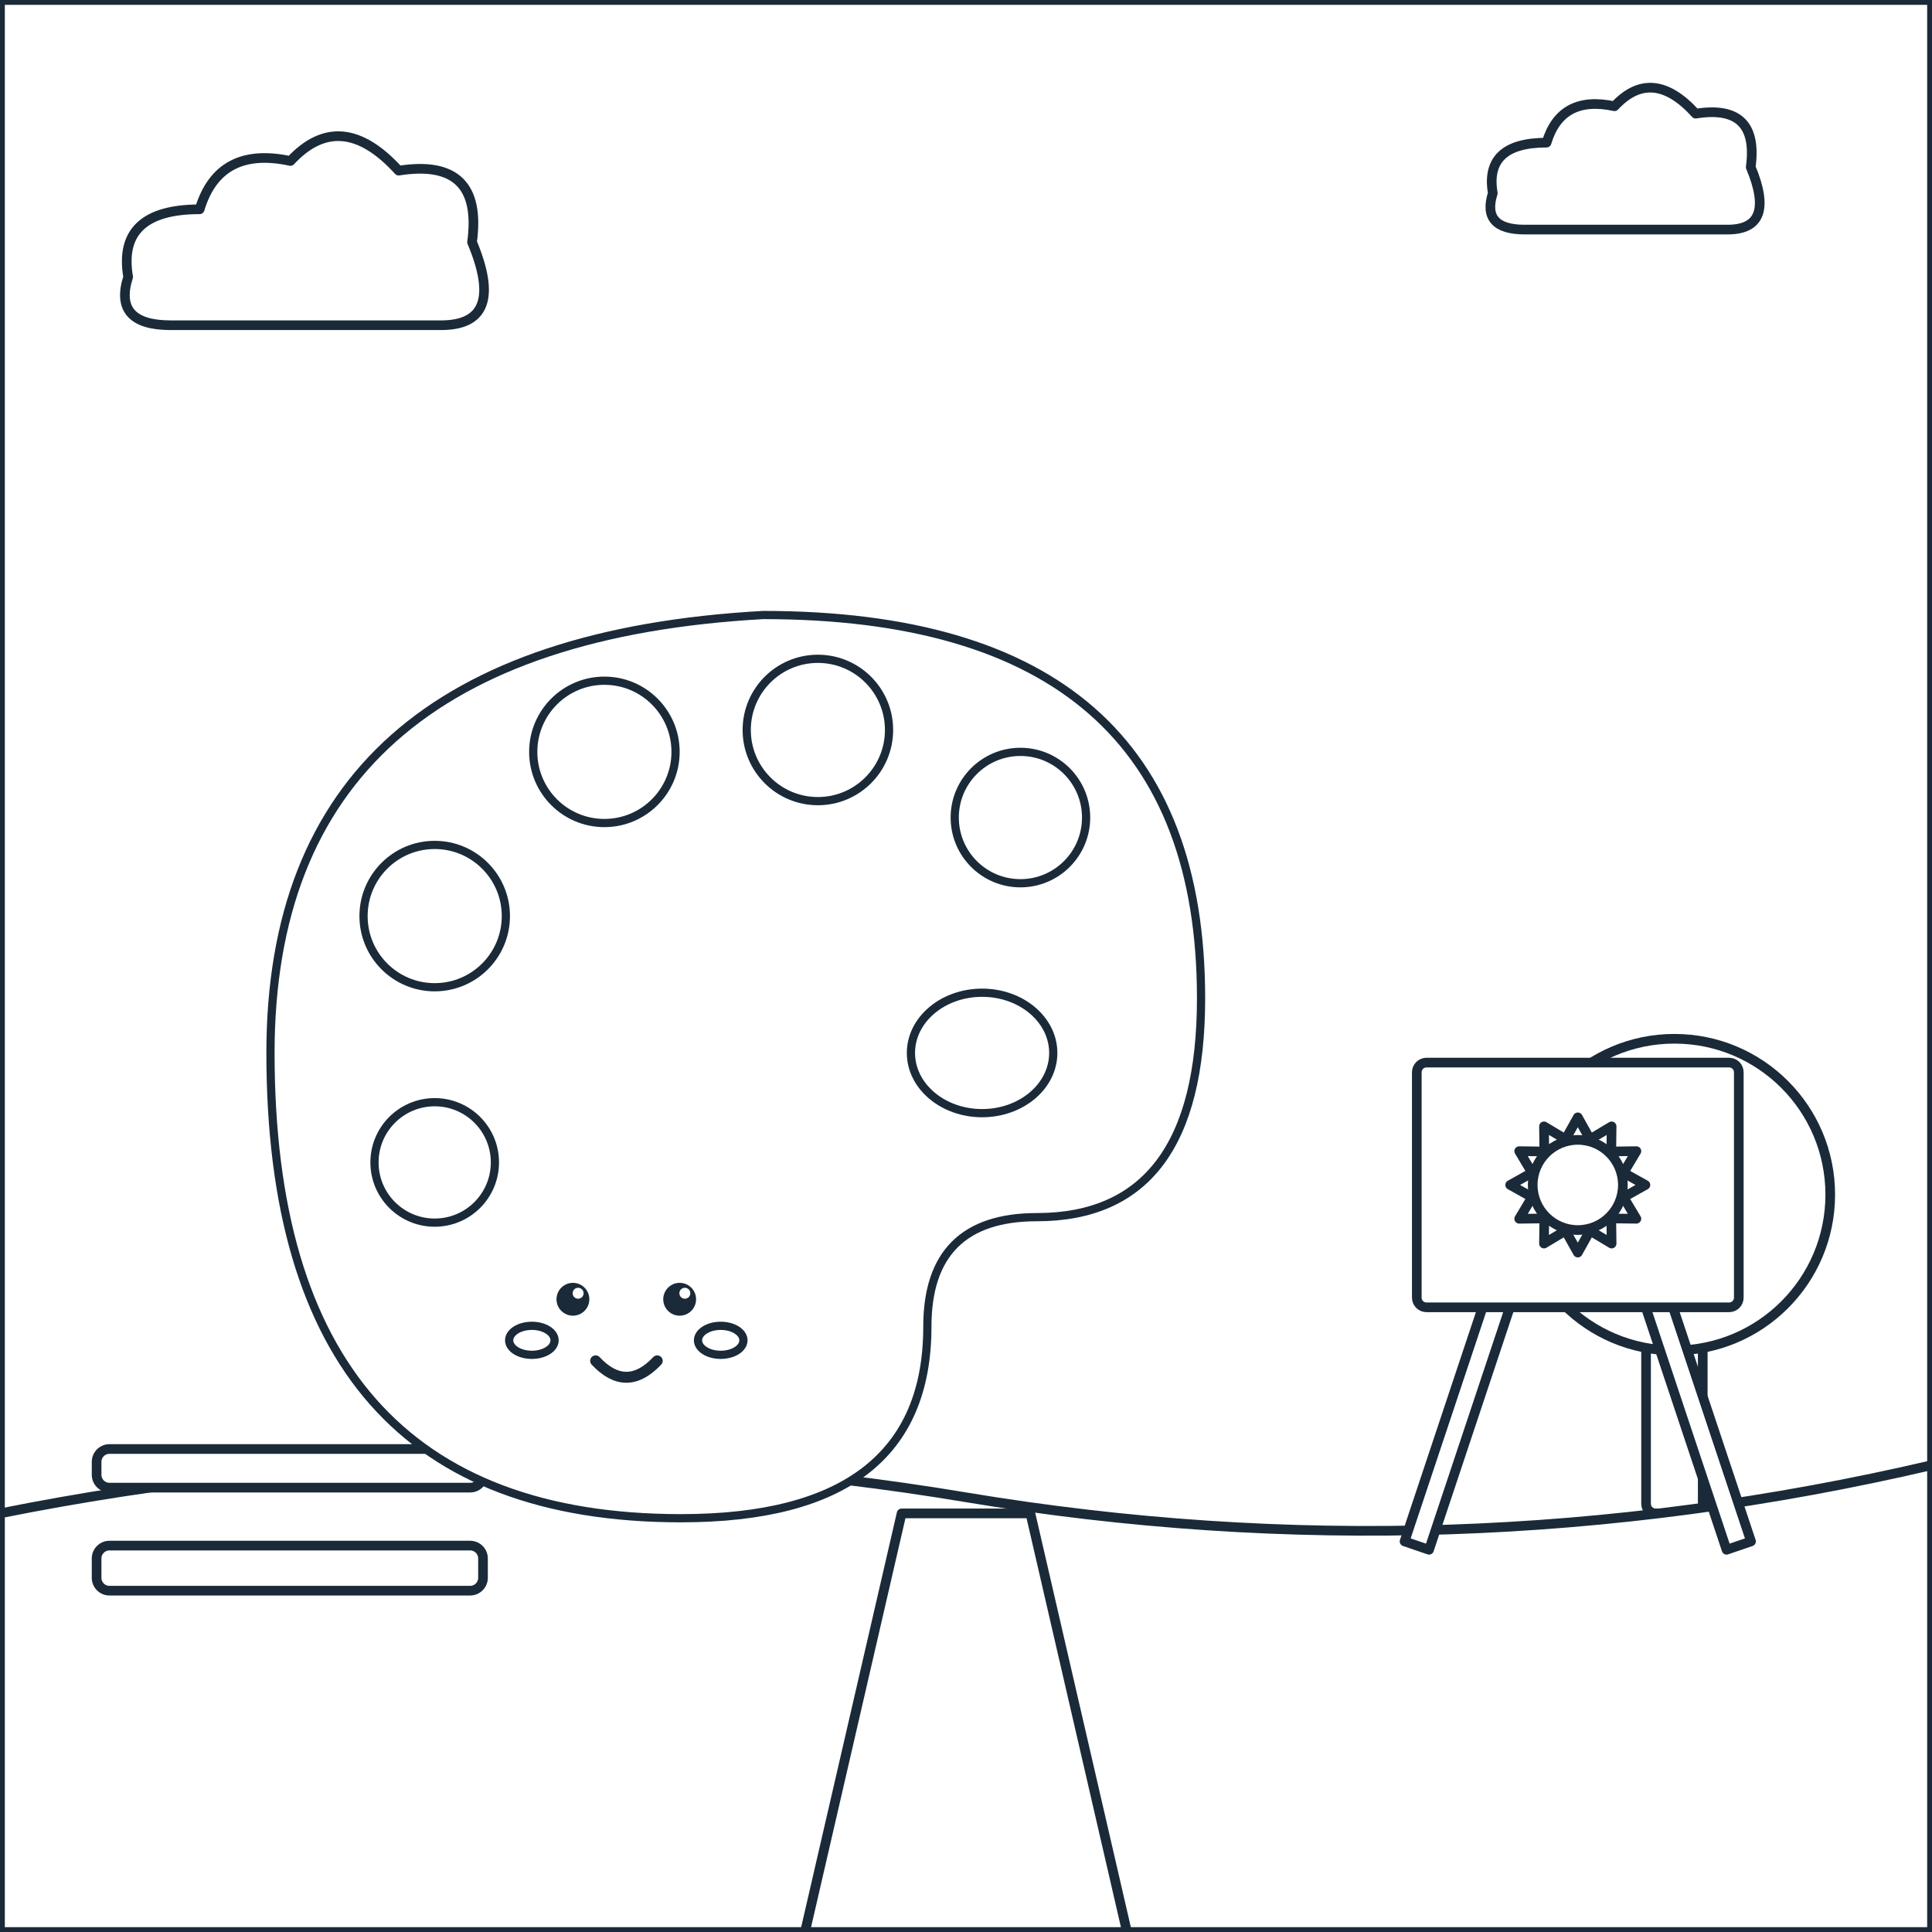
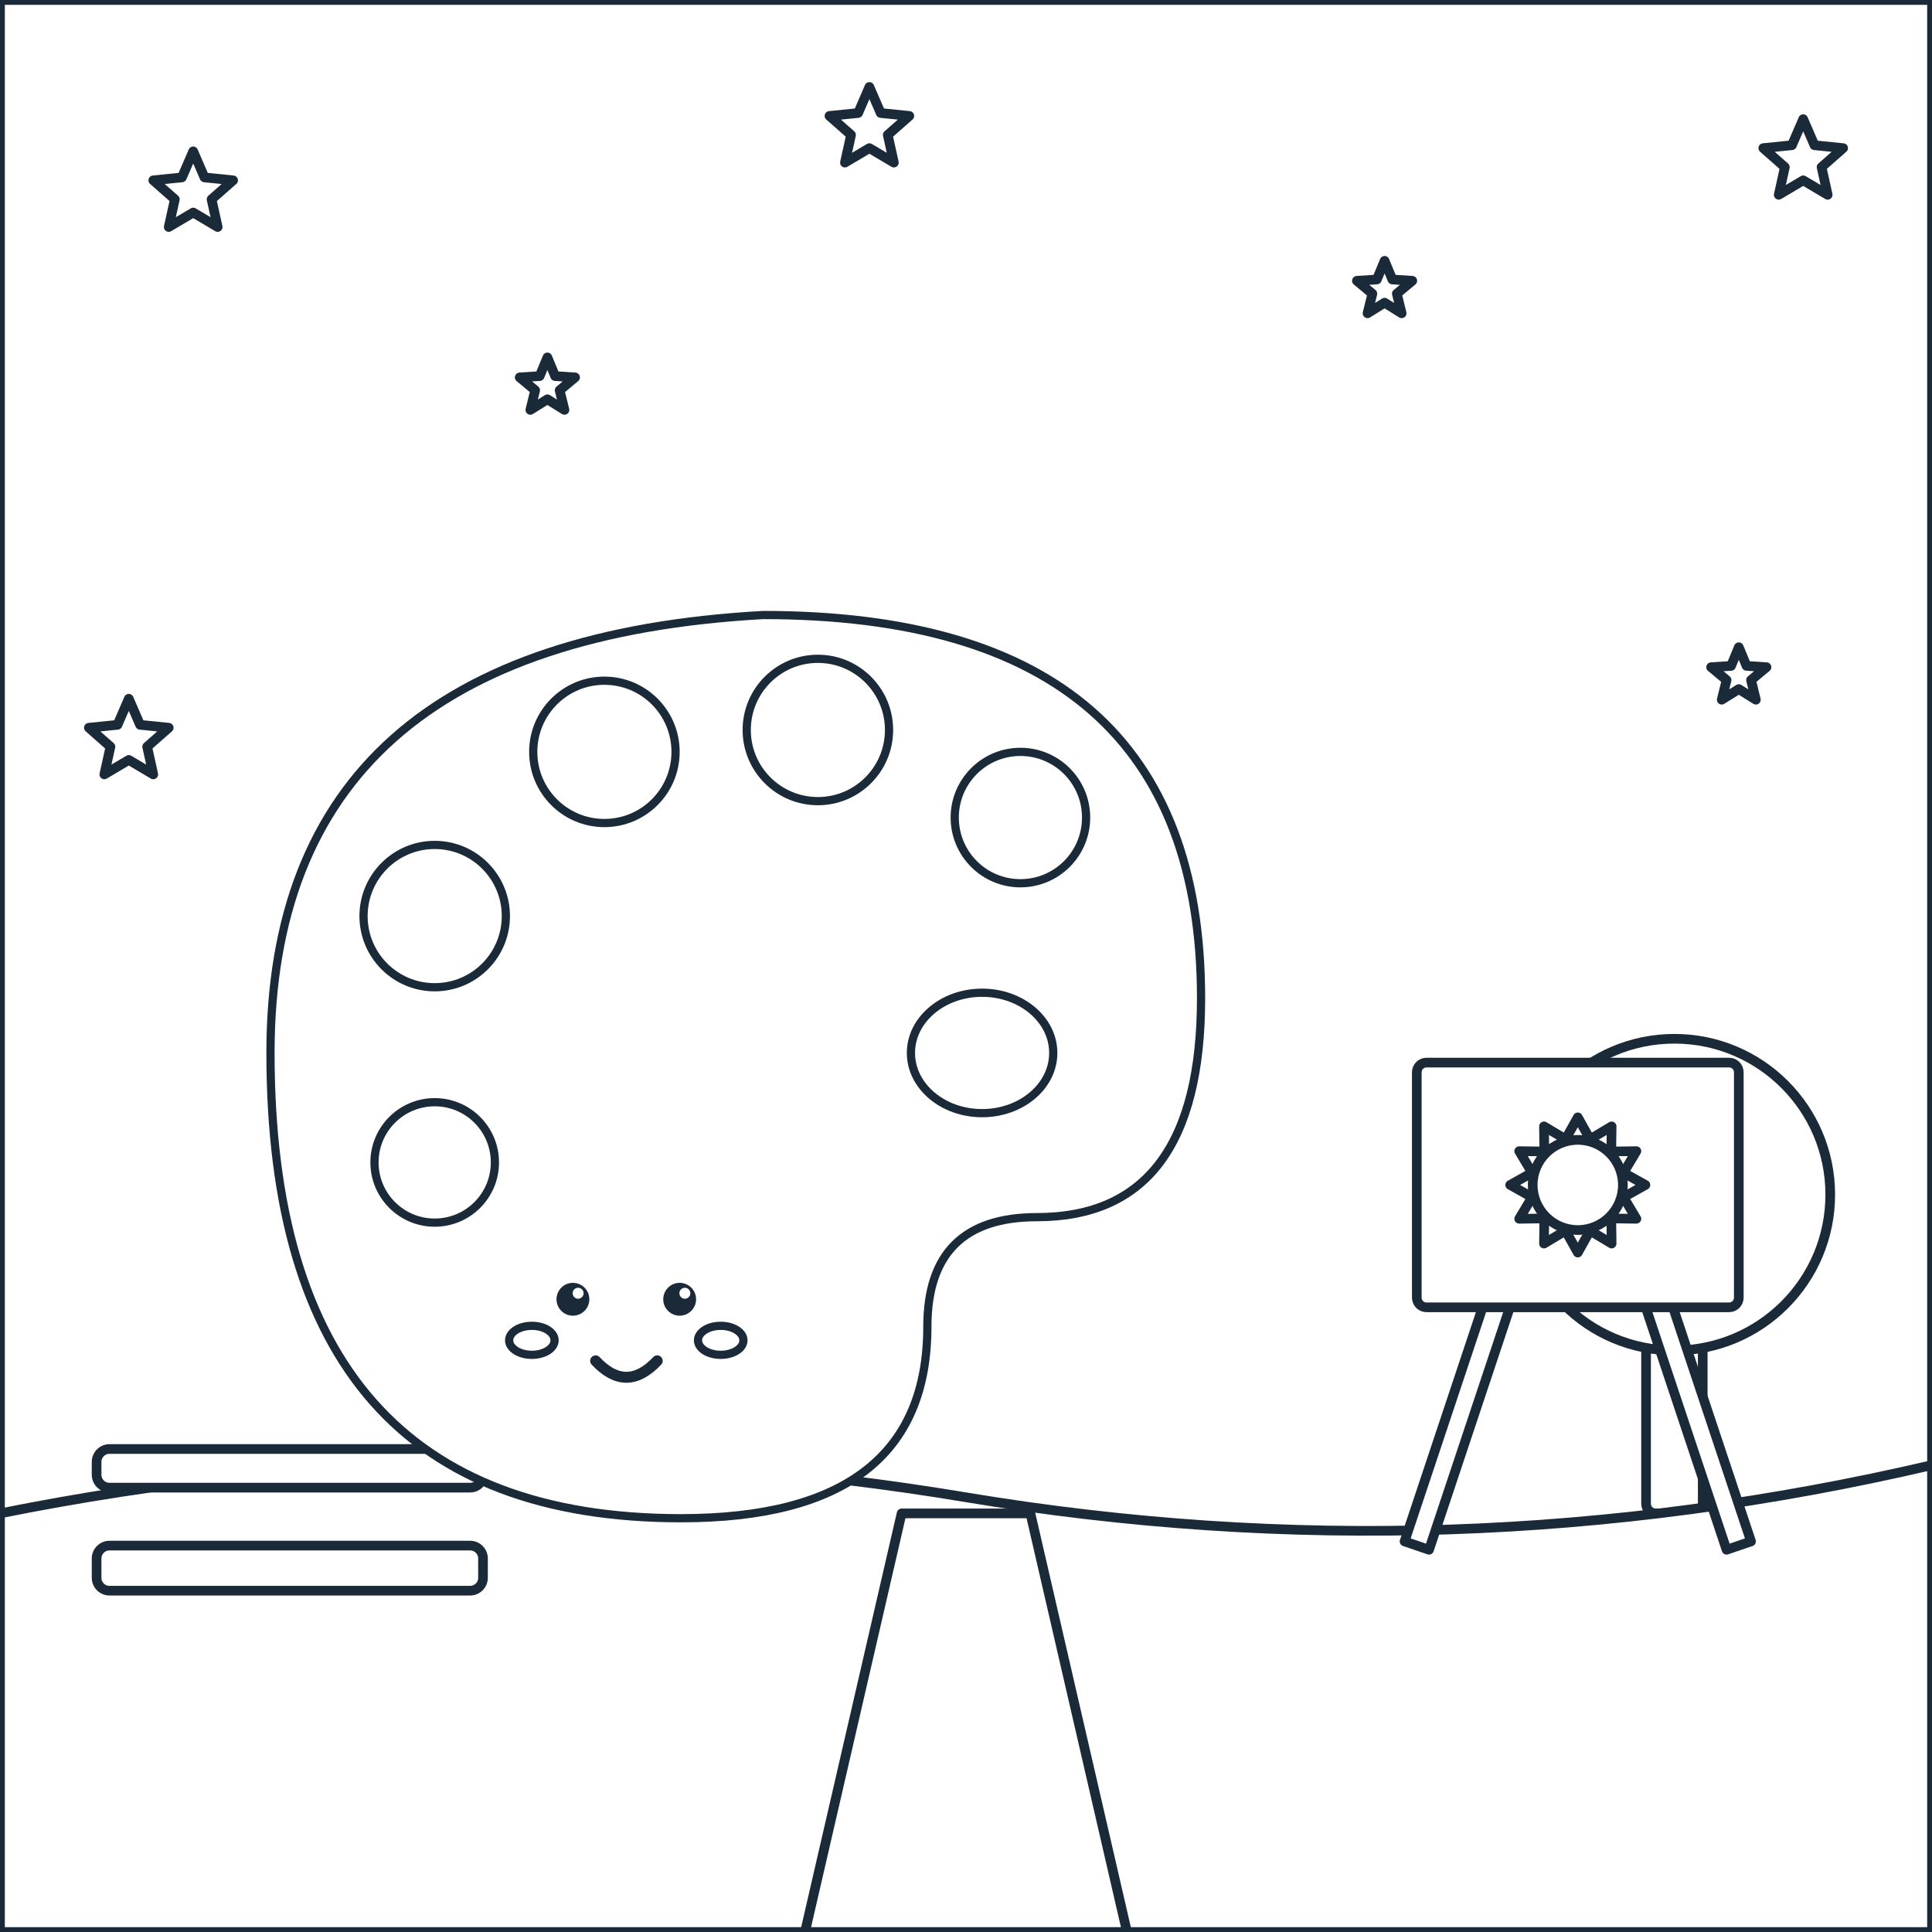
<svg xmlns="http://www.w3.org/2000/svg" viewBox="0 0 600 600" data-picture="bang-mau--ve-tranh-ngoai-troi">
  <g class="scene-back">
    <rect x="0" y="0" width="600" height="600" rx="0" id="r-nen-troi" data-region="nen-troi" class="region" fill="#FFFFFF" stroke="#1B2A38" stroke-width="3" stroke-linejoin="round" />
-     <path d="M 53 101 Q 35 101 39.8 86 Q 36.2 65 62 65 Q 68 45.2 90.2 50 Q 105.8 33.2 123.8 53 Q 150.2 48.8 146.6 75.2 Q 157.4 101 137 101 Z" id="r-may-1" data-region="may-1" class="region" fill="#FFFFFF" stroke="#1B2A38" stroke-width="3" stroke-linejoin="round" />
-     <path d="M 473.5 71.3 Q 460 71.3 463.6 60 Q 460.9 44.3 480.3 44.3 Q 484.8 29.4 501.4 33 Q 513.1 20.4 526.6 35.3 Q 546.4 32.1 543.7 51.9 Q 551.8 71.3 536.5 71.3 Z" id="r-may-2" data-region="may-2" class="region" fill="#FFFFFF" stroke="#1B2A38" stroke-width="3" stroke-linejoin="round" />
+     <polygon points="60,47 63.5,55.1 72.4,56 65.7,61.9 67.6,70.5 60,66 52.4,70.5 54.3,61.9 47.6,56 56.5,55.1" id="r-sao-1" data-region="sao-1" class="region" fill="#FFFFFF" stroke="#1B2A38" stroke-width="3" stroke-linejoin="round" />
+     <polygon points="170,111 172.4,116.8 178.6,117.2 173.8,121.2 175.3,127.3 170,124 164.7,127.3 166.2,121.2 161.4,117.2 167.6,116.8" id="r-sao-2" data-region="sao-2" class="region" fill="#FFFFFF" stroke="#1B2A38" stroke-width="3" stroke-linejoin="round" />
+     <polygon points="270,27 273.5,35.1 282.4,36 275.7,41.9 277.6,50.5 270,46 262.4,50.5 264.3,41.9 257.6,36 266.5,35.1" id="r-sao-3" data-region="sao-3" class="region" fill="#FFFFFF" stroke="#1B2A38" stroke-width="3" stroke-linejoin="round" />
+     <polygon points="430,81 432.4,86.8 438.6,87.2 433.8,91.2 435.3,97.3 430,94 424.7,97.3 426.2,91.2 421.4,87.2 427.6,86.8" id="r-sao-4" data-region="sao-4" class="region" fill="#FFFFFF" stroke="#1B2A38" stroke-width="3" stroke-linejoin="round" />
+     <polygon points="560,37 563.5,45.1 572.4,46 565.7,51.9 567.6,60.5 560,56 552.4,60.5 554.3,51.9 547.6,46 556.5,45.1" id="r-sao-5" data-region="sao-5" class="region" fill="#FFFFFF" stroke="#1B2A38" stroke-width="3" stroke-linejoin="round" />
+     <polygon points="540,201 542.4,206.8 548.6,207.2 543.8,211.2 545.3,217.3 540,214 534.7,217.3 536.2,211.2 531.4,207.2 537.6,206.8" id="r-sao-6" data-region="sao-6" class="region" fill="#FFFFFF" stroke="#1B2A38" stroke-width="3" stroke-linejoin="round" />
+     <polygon points="40,217 43.5,225.1 52.4,226 45.7,231.9 47.6,240.5 40,236 32.4,240.5 34.3,231.9 27.6,226 36.5,225.1" id="r-sao-7" data-region="sao-7" class="region" fill="#FFFFFF" stroke="#1B2A38" stroke-width="3" stroke-linejoin="round" />
    <rect x="511.2" y="404" width="17.6" height="66" rx="3" id="r-than-cay-cong-vien" data-region="than-cay-cong-vien" class="region" fill="#FFFFFF" stroke="#1B2A38" stroke-width="3" stroke-linejoin="round" />
    <ellipse cx="520" cy="371" rx="48.4" ry="48.4" id="r-cay-cong-vien" data-region="cay-cong-vien" class="region" fill="#FFFFFF" stroke="#1B2A38" stroke-width="3" stroke-linejoin="round" />
    <path d="M 0 470 Q 150 440 300 465 Q 450 490 600 455 L 600 600 L 0 600 Z" id="r-nen-dat" data-region="nen-dat" class="region" fill="#FFFFFF" stroke="#1B2A38" stroke-width="3" stroke-linejoin="round" />
    <rect x="30" y="480" width="120" height="14" rx="4" id="r-ghe-da" data-region="ghe-da" class="region" fill="#FFFFFF" stroke="#1B2A38" stroke-width="3" stroke-linejoin="round" />
    <rect x="30" y="450" width="120" height="12" rx="4" id="r-lung-ghe" data-region="lung-ghe" class="region" fill="#FFFFFF" stroke="#1B2A38" stroke-width="3" stroke-linejoin="round" />
    <path d="M 250 600 L 350 600 L 320 470 L 280 470 Z" id="r-loi-di" data-region="loi-di" class="region" fill="#FFFFFF" stroke="#1B2A38" stroke-width="3" stroke-linejoin="round" />
  </g>
  <g id="subject" class="subject anim-bounce" transform="translate(-80 0) translate(300 480) scale(0.85) rotate(0) translate(-300 -480)">
    <path d="M 140 300 Q 140 150 320 140 Q 480 140 480 280 Q 480 360 420 360 Q 380 360 380 400 Q 380 470 290 470 Q 140 470 140 300 Z" id="r-bang-mau" data-region="bang-mau" class="region" fill="#FFFFFF" stroke="#1B2A38" stroke-width="3" stroke-linejoin="round" />
    <ellipse cx="400" cy="300" rx="26" ry="22" id="r-lo-ngon-cai" data-region="lo-ngon-cai" class="region" fill="#FFFFFF" stroke="#1B2A38" stroke-width="3" stroke-linejoin="round" />
    <ellipse cx="200" cy="250" rx="26" ry="26" id="r-mau-do" data-region="mau-do" class="region" fill="#FFFFFF" stroke="#1B2A38" stroke-width="3" stroke-linejoin="round" />
    <ellipse cx="262" cy="190" rx="26" ry="26" id="r-mau-vang" data-region="mau-vang" class="region" fill="#FFFFFF" stroke="#1B2A38" stroke-width="3" stroke-linejoin="round" />
    <ellipse cx="340" cy="182" rx="26" ry="26" id="r-mau-xanh-la" data-region="mau-xanh-la" class="region" fill="#FFFFFF" stroke="#1B2A38" stroke-width="3" stroke-linejoin="round" />
    <ellipse cx="414" cy="214" rx="24" ry="24" id="r-mau-xanh-duong" data-region="mau-xanh-duong" class="region" fill="#FFFFFF" stroke="#1B2A38" stroke-width="3" stroke-linejoin="round" />
    <ellipse cx="200" cy="340" rx="22" ry="22" id="r-mau-tim" data-region="mau-tim" class="region" fill="#FFFFFF" stroke="#1B2A38" stroke-width="3" stroke-linejoin="round" />
    <g class="deco" pointer-events="none">
      <circle cx="250.5" cy="390" r="6" fill="#1B2A38" />
    </g>
    <g class="deco" pointer-events="none">
      <circle cx="289.5" cy="390" r="6" fill="#1B2A38" />
    </g>
    <g class="deco" pointer-events="none">
      <circle cx="252.4" cy="387.8" r="2" fill="#FFFFFF" />
    </g>
    <g class="deco" pointer-events="none">
      <circle cx="291.4" cy="387.8" r="2" fill="#FFFFFF" />
    </g>
    <ellipse cx="235.5" cy="405" rx="8.3" ry="5.3" id="r-ma-trai" data-region="ma-trai" class="region" fill="#FFFFFF" stroke="#1B2A38" stroke-width="3" stroke-linejoin="round" />
    <ellipse cx="304.5" cy="405" rx="8.3" ry="5.3" id="r-ma-phai" data-region="ma-phai" class="region" fill="#FFFFFF" stroke="#1B2A38" stroke-width="3" stroke-linejoin="round" />
    <g class="deco" pointer-events="none">
      <path d="M 258.8 412.5 Q 270 424.5 281.3 412.5" fill="none" stroke="#1B2A38" stroke-width="4" stroke-linecap="round" stroke-linejoin="round" />
    </g>
  </g>
  <g class="scene-front">
    <polygon points="476.2,358.7 436.2,478.7 443.8,481.3 483.8,361.3" id="r-chan-gia-nho-1" data-region="chan-gia-nho-1" class="region" fill="#FFFFFF" stroke="#1B2A38" stroke-width="3" stroke-linejoin="round" />
    <polygon points="496.2,361.3 536.2,481.3 543.8,478.7 503.8,358.7" id="r-chan-gia-nho-2" data-region="chan-gia-nho-2" class="region" fill="#FFFFFF" stroke="#1B2A38" stroke-width="3" stroke-linejoin="round" />
    <rect x="440" y="330" width="100" height="76" rx="3" id="r-toan-nho" data-region="toan-nho" class="region" fill="#FFFFFF" stroke="#1B2A38" stroke-width="3" stroke-linejoin="round" />
    <polygon points="490,347 493.8,353.8 500.5,349.8 500.4,357.6 508.2,357.5 504.2,364.2 511,368 504.2,371.8 508.2,378.5 500.4,378.4 500.5,386.2 493.8,382.2 490,389 486.2,382.2 479.5,386.2 479.6,378.4 471.8,378.5 475.8,371.8 469,368 475.8,364.2 471.8,357.5 479.6,357.6 479.5,349.8 486.2,353.8" id="r-tia-mat-troi-ve" data-region="tia-mat-troi-ve" class="region" fill="#FFFFFF" stroke="#1B2A38" stroke-width="3" stroke-linejoin="round" />
    <ellipse cx="490" cy="368" rx="14" ry="14" id="r-mat-troi-ve" data-region="mat-troi-ve" class="region" fill="#FFFFFF" stroke="#1B2A38" stroke-width="3" stroke-linejoin="round" />
  </g>
</svg>
